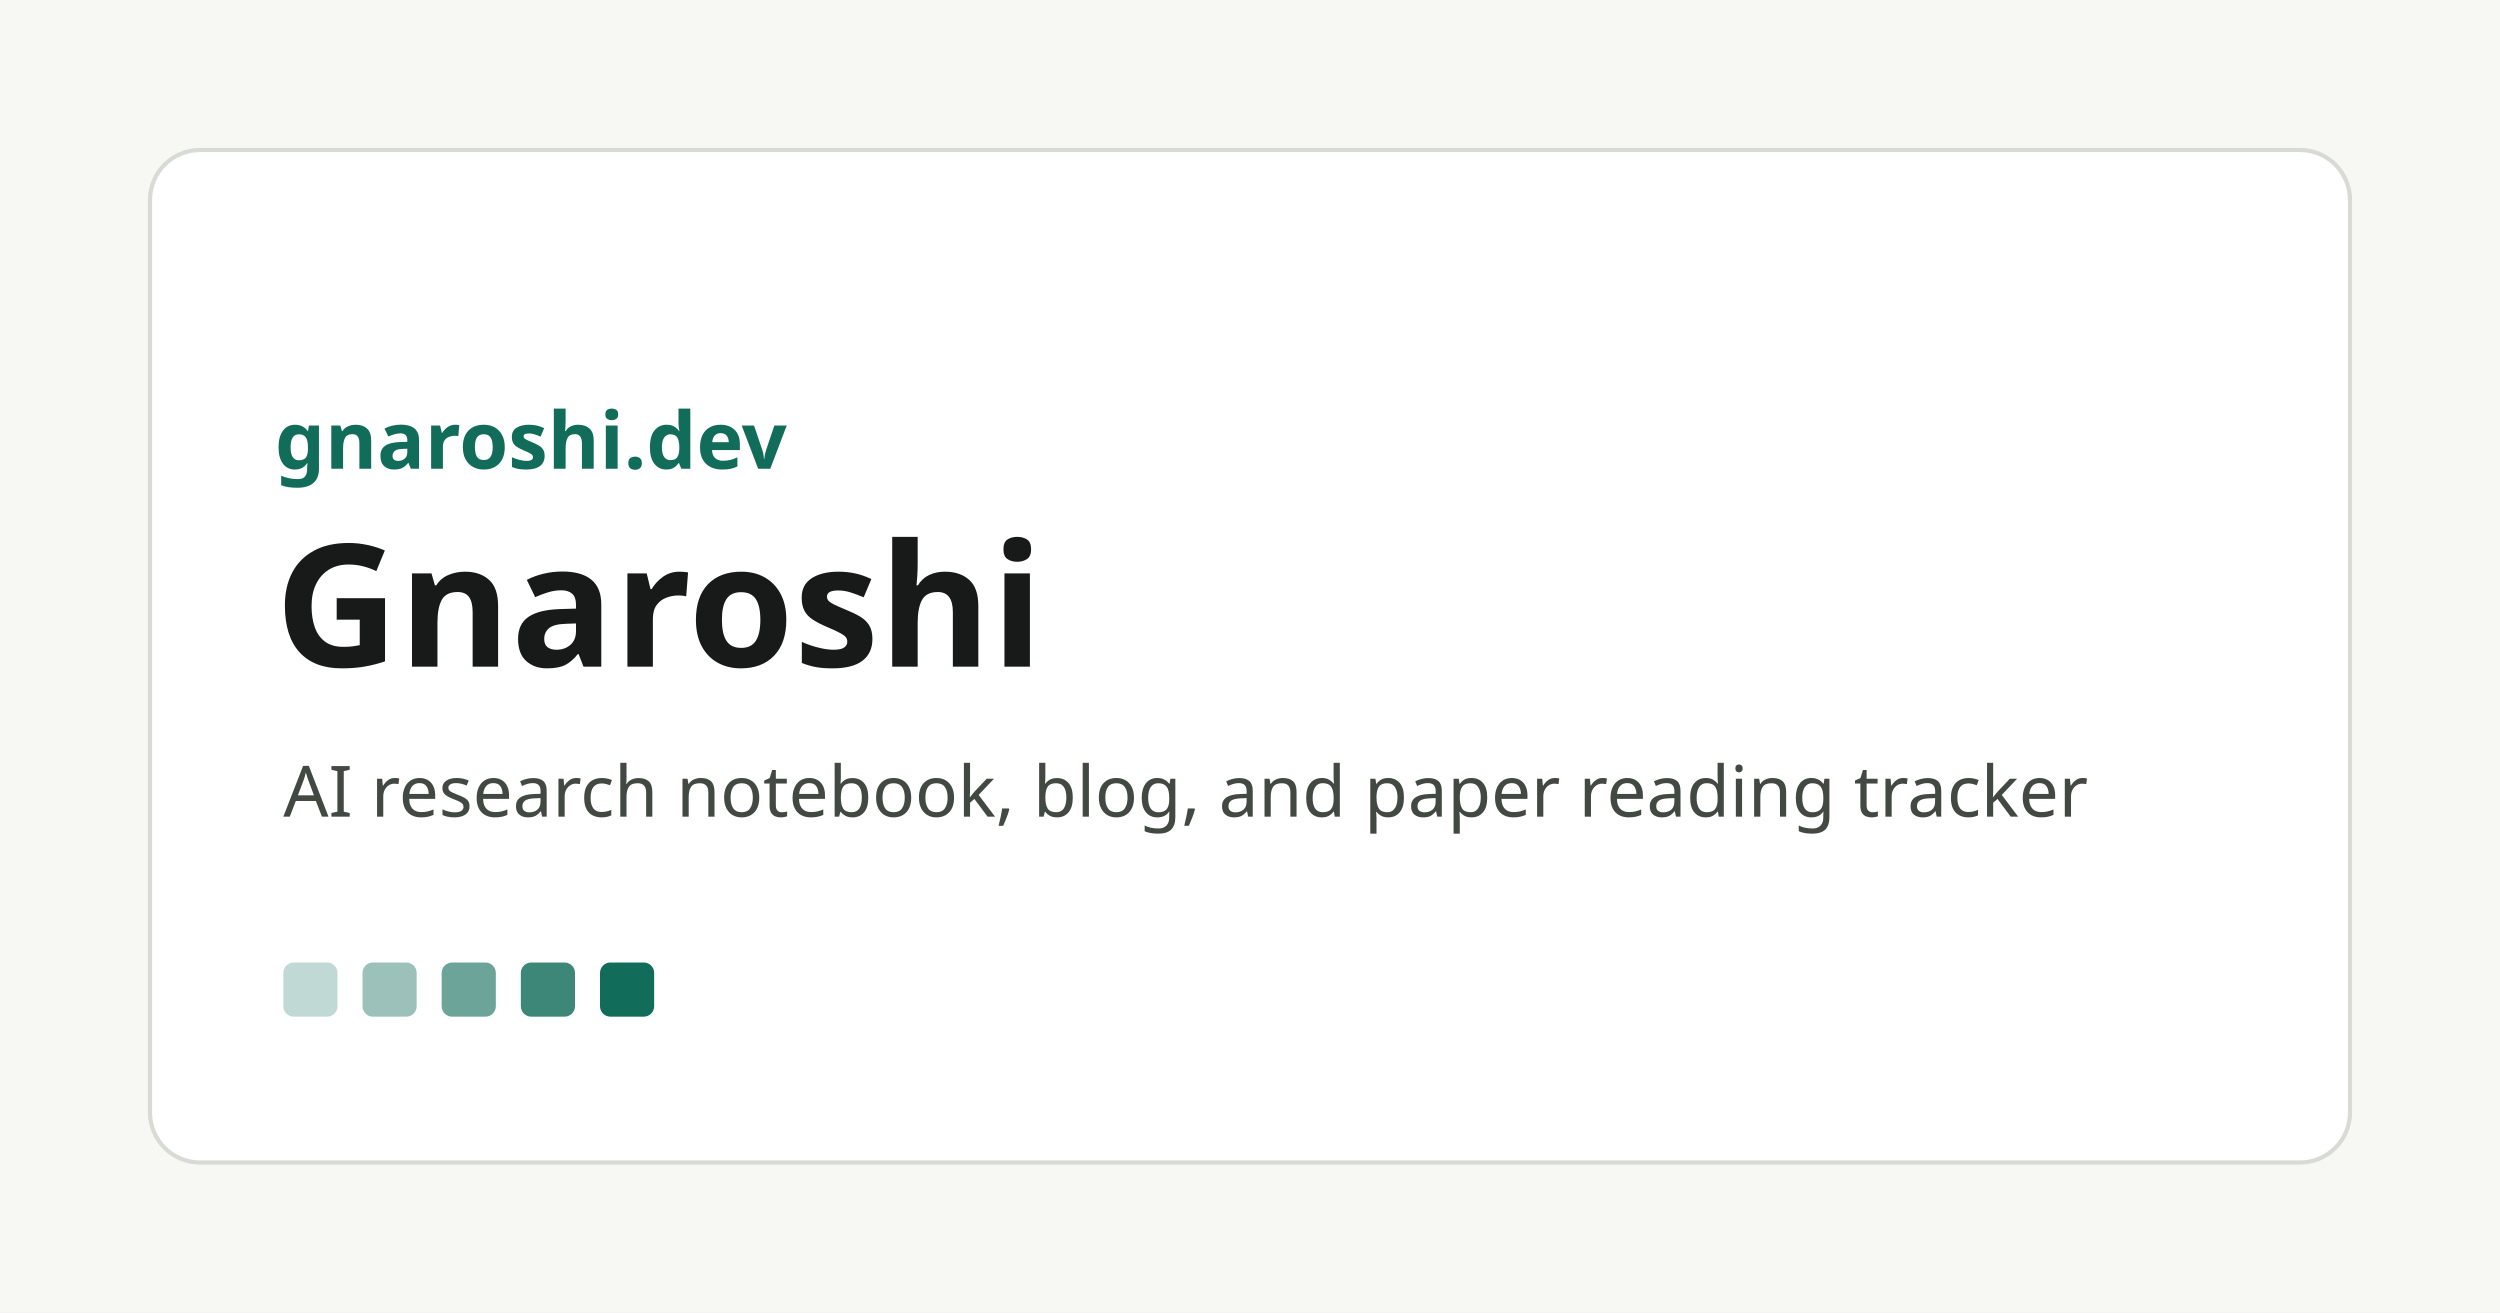
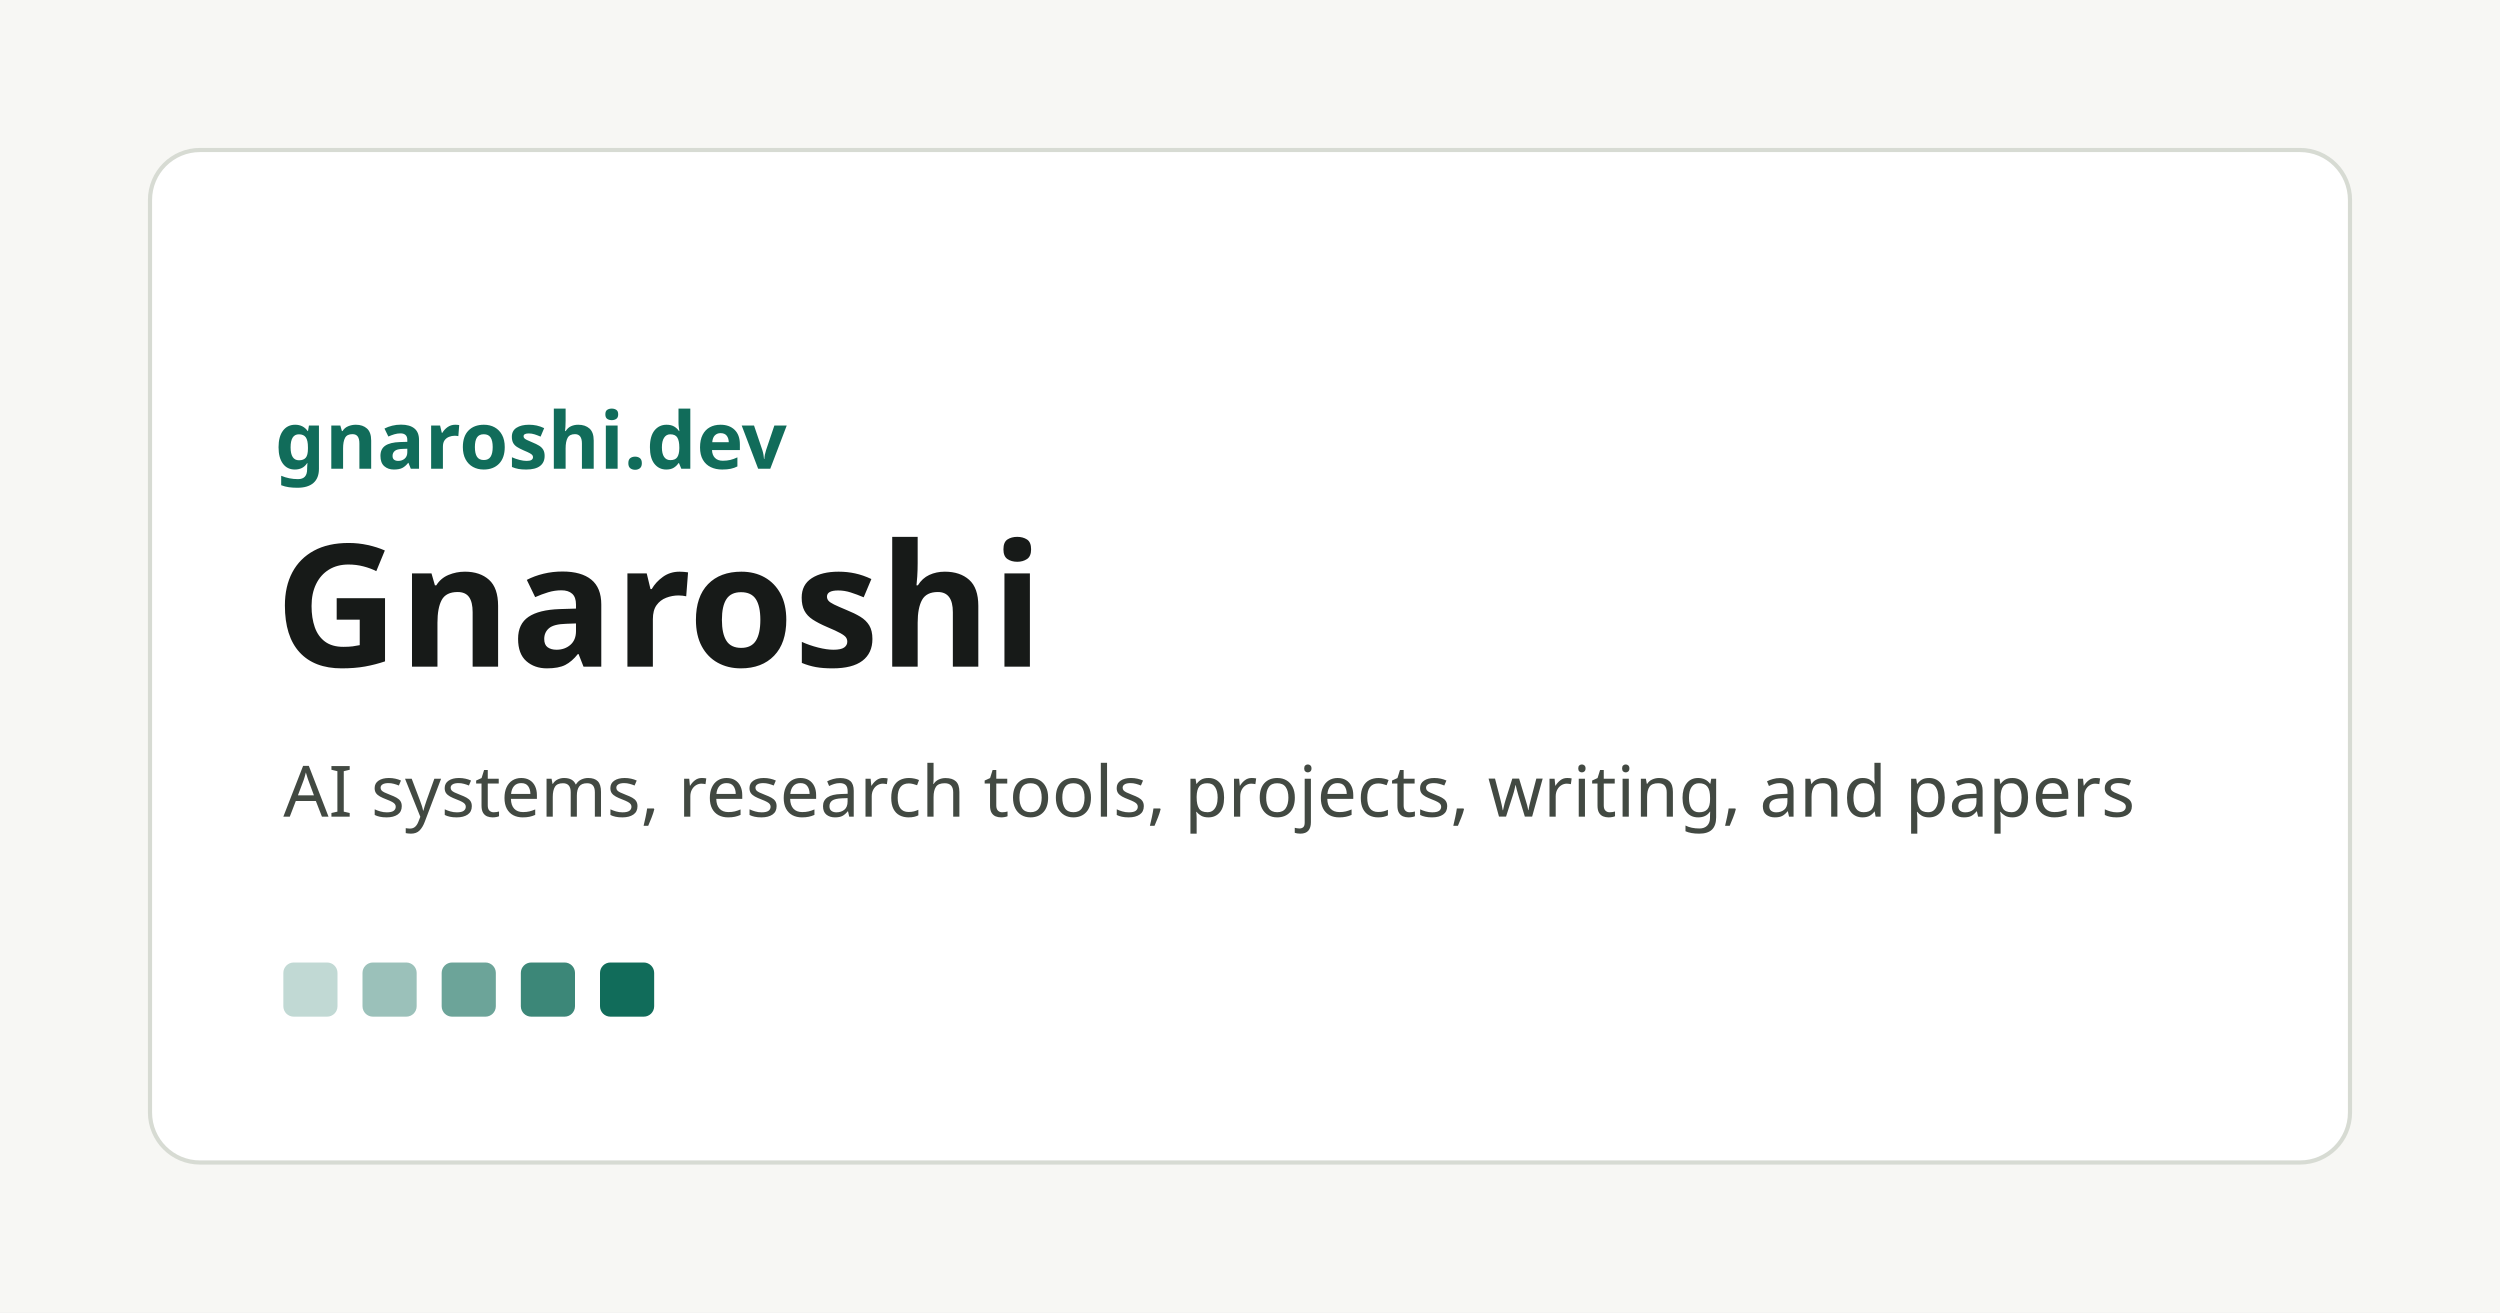
<svg xmlns="http://www.w3.org/2000/svg" width="1200" height="630" viewBox="0 0 1200 630" role="img" aria-labelledby="title desc">
  <rect width="1200" height="630" fill="#f7f7f4" />
  <rect x="72" y="72" width="1056" height="486" rx="24" fill="#ffffff" stroke="#d7dbd3" stroke-width="2" />
  <text x="132" y="225" fill="#116c5a" font-family="sans-serif" font-size="38" font-weight="700">gnaroshi.dev</text>
  <text x="132" y="320" fill="#171a18" font-family="sans-serif" font-size="82" font-weight="800">Gnaroshi</text>
-   <text x="136" y="392" fill="#424942" font-family="sans-serif" font-size="34">AI research notebook, blog, and paper reading tracker</text>
+   <text x="136" y="392" fill="#424942" font-family="sans-serif" font-size="34">AI systems, research tools, projects, writing, and papers</text>
  <g fill="#116c5a">
    <rect x="136" y="462" width="26" height="26" rx="5" opacity="0.26" />
    <rect x="174" y="462" width="26" height="26" rx="5" opacity="0.42" />
    <rect x="212" y="462" width="26" height="26" rx="5" opacity="0.62" />
    <rect x="250" y="462" width="26" height="26" rx="5" opacity="0.82" />
    <rect x="288" y="462" width="26" height="26" rx="5" />
  </g>
</svg>
